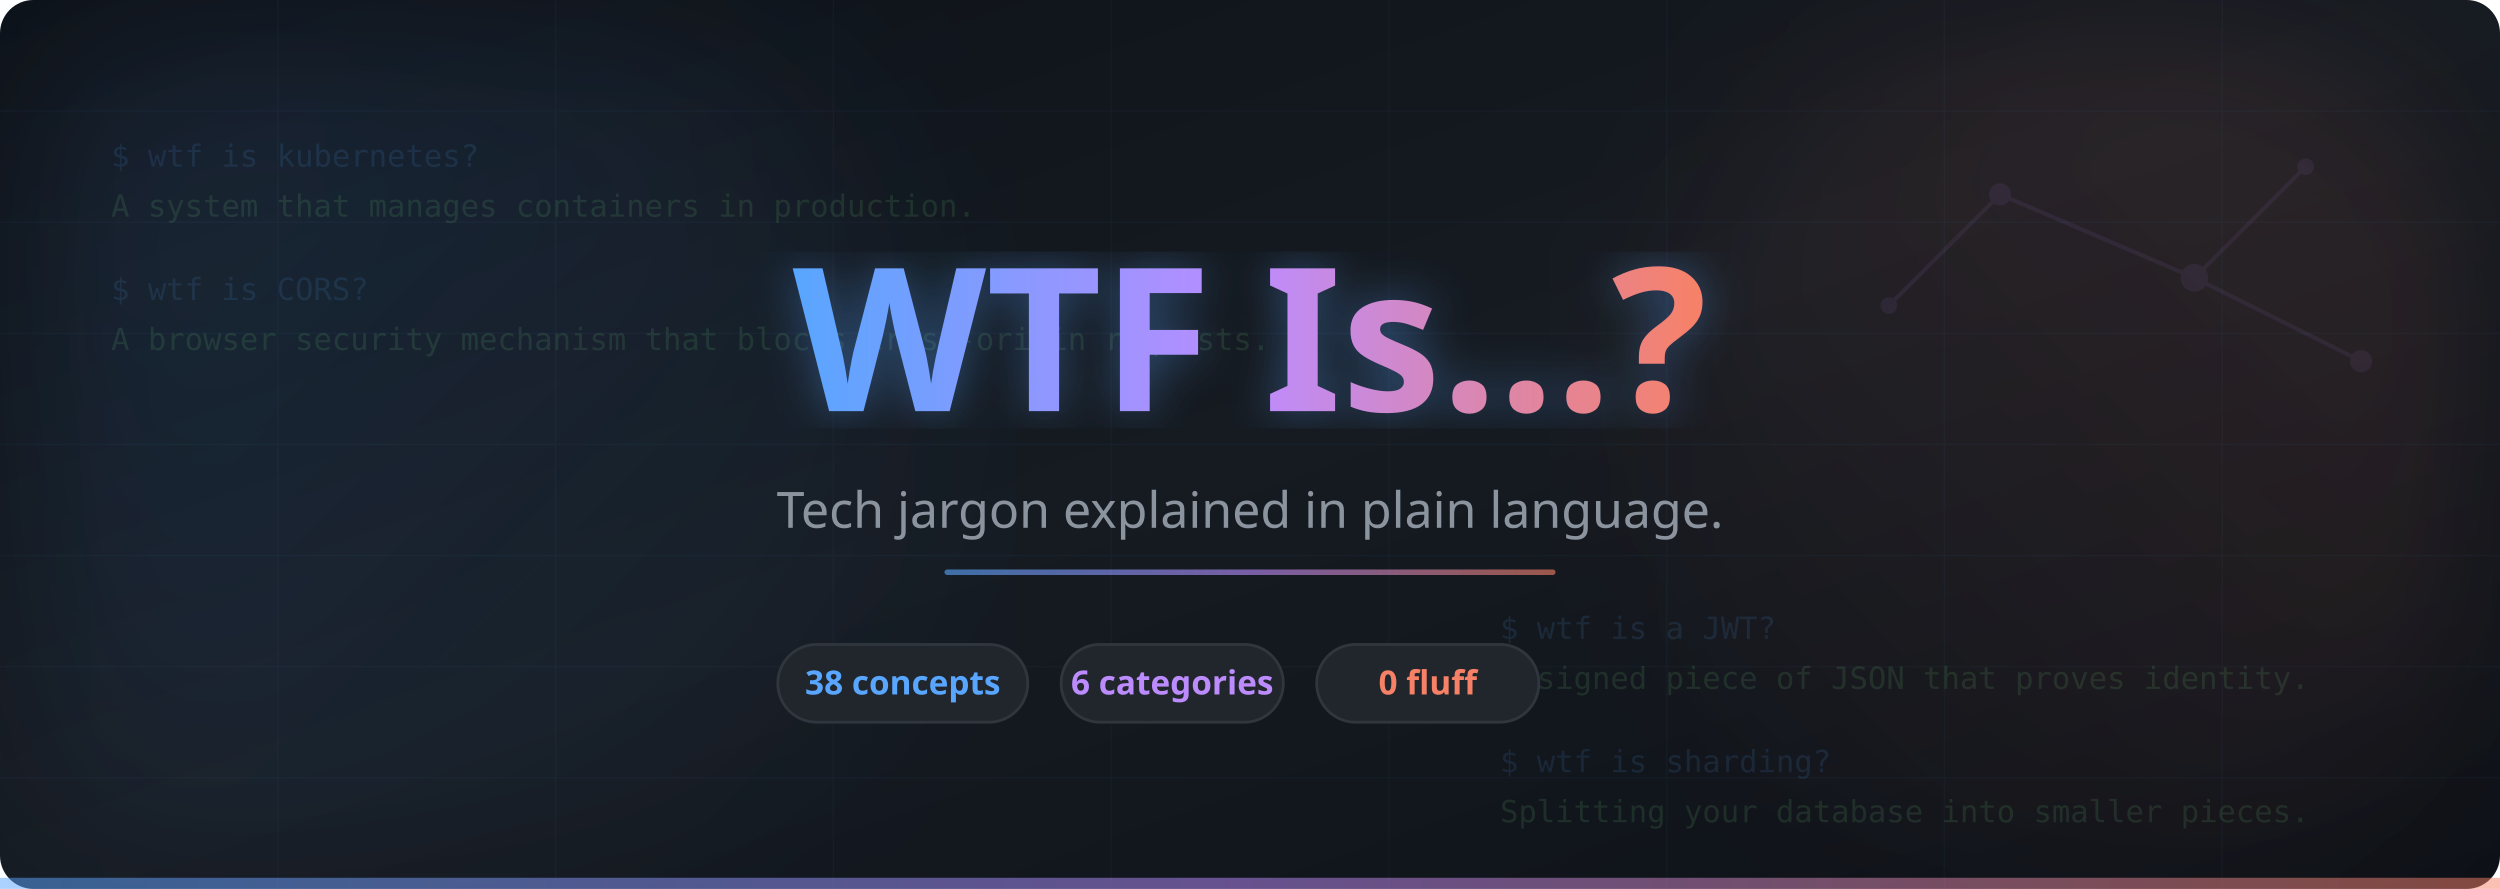
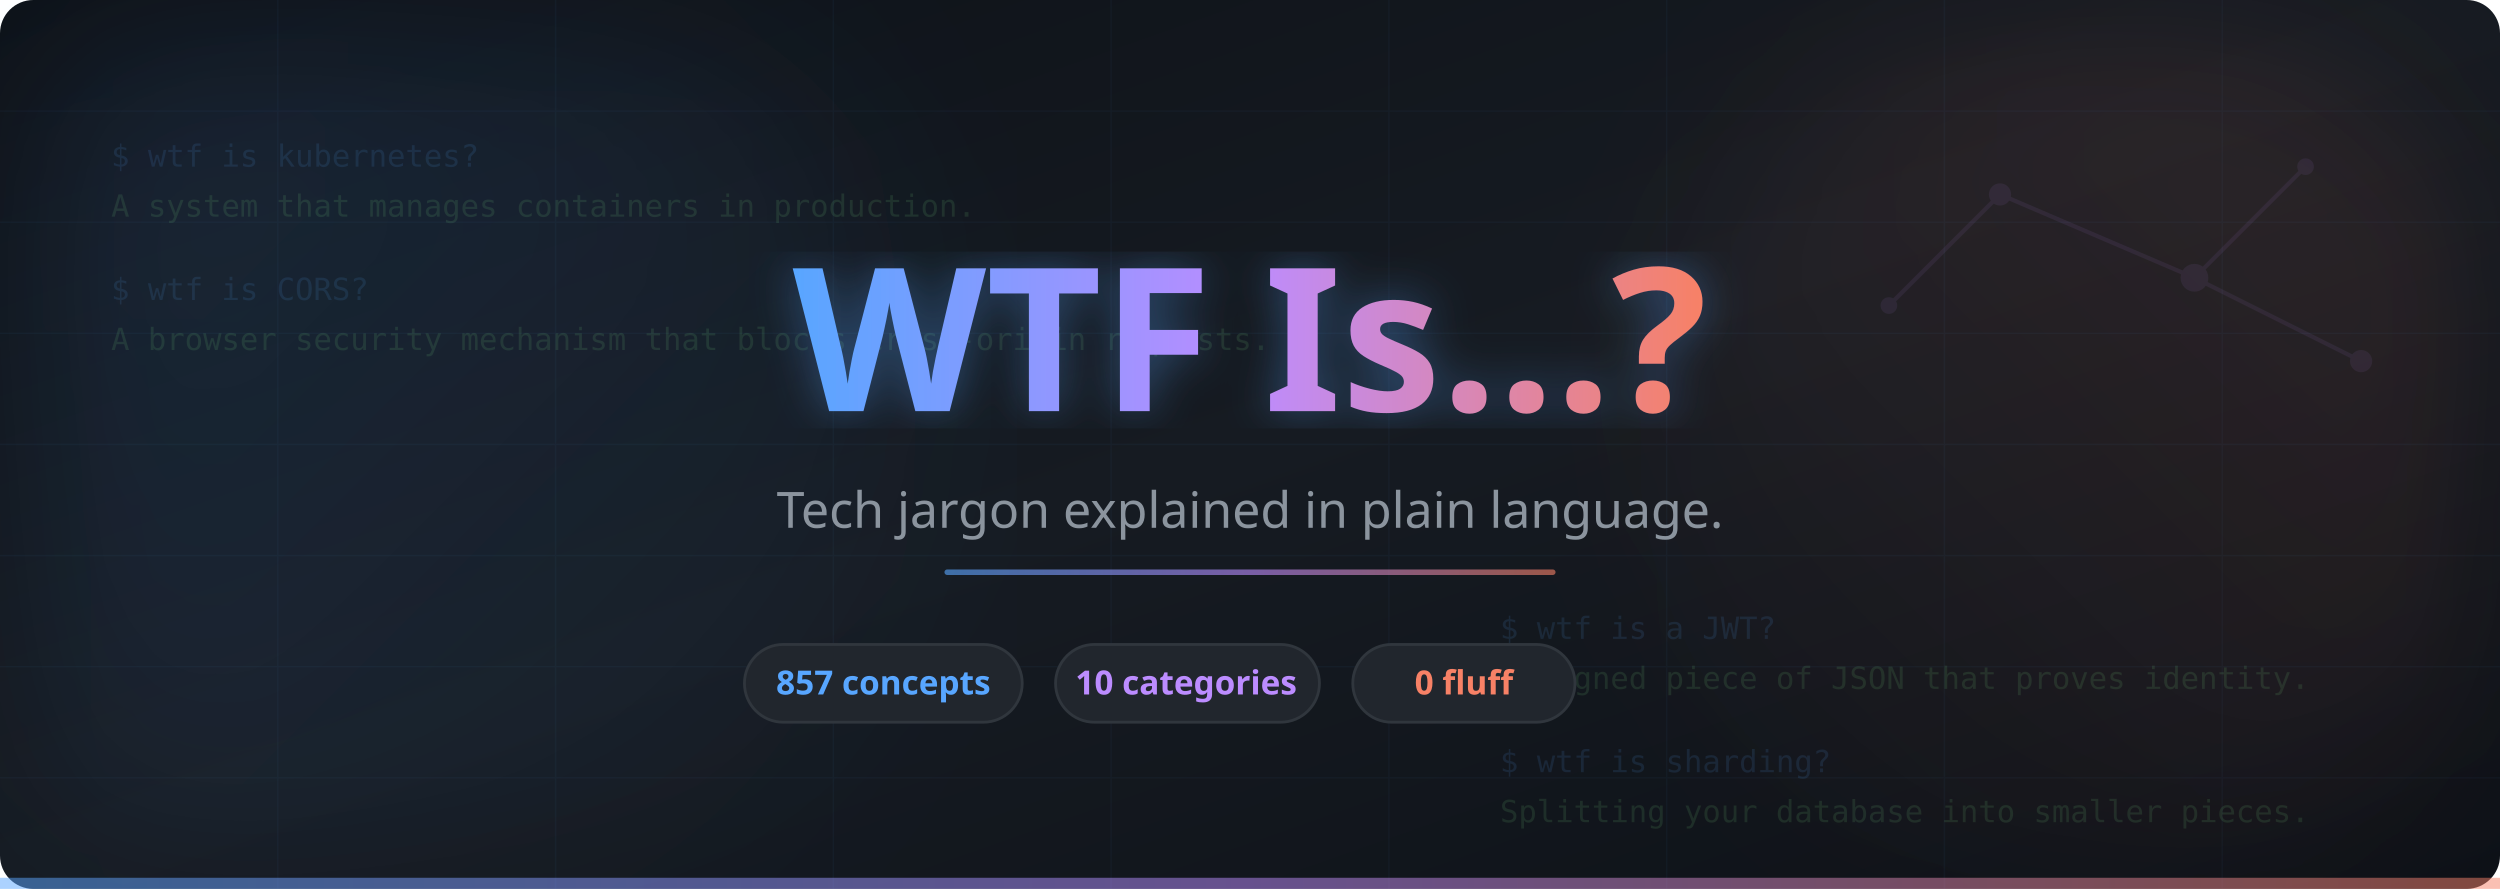
<svg xmlns="http://www.w3.org/2000/svg" viewBox="0 0 900 320" fill="none">
  <defs>
    <linearGradient id="bg" x1="0%" y1="0%" x2="100%" y2="100%">
      <stop offset="0%" style="stop-color:#0d1117" />
      <stop offset="50%" style="stop-color:#161b22" />
      <stop offset="100%" style="stop-color:#0d1117" />
    </linearGradient>
    <linearGradient id="accent" x1="0%" y1="0%" x2="100%" y2="0%">
      <stop offset="0%" style="stop-color:#58a6ff" />
      <stop offset="50%" style="stop-color:#bc8cff" />
      <stop offset="100%" style="stop-color:#f78166" />
    </linearGradient>
    <linearGradient id="glow1" x1="0%" y1="0%" x2="100%" y2="100%">
      <stop offset="0%" style="stop-color:#58a6ff;stop-opacity:0.15" />
      <stop offset="100%" style="stop-color:#58a6ff;stop-opacity:0" />
    </linearGradient>
    <linearGradient id="glow2" x1="100%" y1="0%" x2="0%" y2="100%">
      <stop offset="0%" style="stop-color:#f78166;stop-opacity:0.12" />
      <stop offset="100%" style="stop-color:#f78166;stop-opacity:0" />
    </linearGradient>
    <filter id="blur1">
      <feGaussianBlur in="SourceGraphic" stdDeviation="40" />
    </filter>
    <filter id="blur2">
      <feGaussianBlur in="SourceGraphic" stdDeviation="30" />
    </filter>
    <filter id="textshadow">
      <feDropShadow dx="0" dy="0" stdDeviation="8" flood-color="#58a6ff" flood-opacity="0.4" />
    </filter>
  </defs>
  <rect width="900" height="320" rx="12" fill="url(#bg)" />
  <circle cx="150" cy="160" r="180" fill="url(#glow1)" filter="url(#blur1)" />
  <circle cx="750" cy="160" r="160" fill="url(#glow2)" filter="url(#blur2)" />
  <g opacity="0.04" stroke="#58a6ff" stroke-width="0.5">
    <line x1="0" y1="40" x2="900" y2="40" />
    <line x1="0" y1="80" x2="900" y2="80" />
    <line x1="0" y1="120" x2="900" y2="120" />
    <line x1="0" y1="160" x2="900" y2="160" />
    <line x1="0" y1="200" x2="900" y2="200" />
    <line x1="0" y1="240" x2="900" y2="240" />
    <line x1="0" y1="280" x2="900" y2="280" />
    <line x1="100" y1="0" x2="100" y2="320" />
    <line x1="200" y1="0" x2="200" y2="320" />
    <line x1="300" y1="0" x2="300" y2="320" />
    <line x1="400" y1="0" x2="400" y2="320" />
    <line x1="500" y1="0" x2="500" y2="320" />
    <line x1="600" y1="0" x2="600" y2="320" />
    <line x1="700" y1="0" x2="700" y2="320" />
    <line x1="800" y1="0" x2="800" y2="320" />
  </g>
  <g opacity="0.12">
    <text x="40" y="60" font-family="monospace" font-size="11" fill="#58a6ff">$ wtf is kubernetes?</text>
    <text x="40" y="78" font-family="monospace" font-size="11" fill="#7ee787">A system that manages containers in production.</text>
    <text x="40" y="108" font-family="monospace" font-size="11" fill="#58a6ff">$ wtf is CORS?</text>
    <text x="40" y="126" font-family="monospace" font-size="11" fill="#7ee787">A browser security mechanism that blocks cross-origin requests.</text>
  </g>
  <g opacity="0.12">
    <text x="540" y="230" font-family="monospace" font-size="11" fill="#58a6ff">$ wtf is a JWT?</text>
    <text x="540" y="248" font-family="monospace" font-size="11" fill="#7ee787">A signed piece of JSON that proves identity.</text>
    <text x="540" y="278" font-family="monospace" font-size="11" fill="#58a6ff">$ wtf is sharding?</text>
    <text x="540" y="296" font-family="monospace" font-size="11" fill="#7ee787">Splitting your database into smaller pieces.</text>
  </g>
  <g opacity="0.08">
    <line x1="720" y1="70" x2="790" y2="100" stroke="#bc8cff" stroke-width="1.5" />
    <line x1="790" y1="100" x2="830" y2="60" stroke="#bc8cff" stroke-width="1.5" />
    <line x1="790" y1="100" x2="850" y2="130" stroke="#bc8cff" stroke-width="1.5" />
    <line x1="720" y1="70" x2="680" y2="110" stroke="#bc8cff" stroke-width="1.5" />
    <circle cx="720" cy="70" r="4" fill="#bc8cff" />
    <circle cx="790" cy="100" r="5" fill="#bc8cff" />
    <circle cx="830" cy="60" r="3" fill="#bc8cff" />
    <circle cx="850" cy="130" r="4" fill="#bc8cff" />
    <circle cx="680" cy="110" r="3" fill="#bc8cff" />
  </g>
  <text x="450" y="148" text-anchor="middle" font-family="'Segoe UI', system-ui, -apple-system, sans-serif" font-weight="800" font-size="72" fill="url(#accent)" filter="url(#textshadow)">
    WTF Is...?
  </text>
  <text x="450" y="190" text-anchor="middle" font-family="'Segoe UI', system-ui, -apple-system, sans-serif" font-weight="400" font-size="18" fill="#8b949e">
    Tech jargon explained in plain language.
  </text>
  <rect x="340" y="205" width="220" height="2" rx="1" fill="url(#accent)" opacity="0.6" />
-   <g transform="translate(280, 232)">
-     <rect width="90" height="28" rx="14" fill="#21262d" stroke="#30363d" stroke-width="1" />
-     <text x="45" y="18" text-anchor="middle" font-family="'Segoe UI', system-ui, sans-serif" font-size="12" font-weight="600" fill="#58a6ff">38 concepts</text>
+   <g transform="translate(268, 232)">
+     <rect width="100" height="28" rx="14" fill="#21262d" stroke="#30363d" stroke-width="1" />
+     <text x="50" y="18" text-anchor="middle" font-family="'Segoe UI', system-ui, sans-serif" font-size="12" font-weight="600" fill="#58a6ff">857 concepts</text>
  </g>
-   <g transform="translate(382, 232)">
-     <rect width="80" height="28" rx="14" fill="#21262d" stroke="#30363d" stroke-width="1" />
-     <text x="40" y="18" text-anchor="middle" font-family="'Segoe UI', system-ui, sans-serif" font-size="12" font-weight="600" fill="#bc8cff">6 categories</text>
+   <g transform="translate(380, 232)">
+     <rect width="95" height="28" rx="14" fill="#21262d" stroke="#30363d" stroke-width="1" />
+     <text x="47" y="18" text-anchor="middle" font-family="'Segoe UI', system-ui, sans-serif" font-size="12" font-weight="600" fill="#bc8cff">10 categories</text>
  </g>
-   <g transform="translate(474, 232)">
+   <g transform="translate(487, 232)">
    <rect width="80" height="28" rx="14" fill="#21262d" stroke="#30363d" stroke-width="1" />
    <text x="40" y="18" text-anchor="middle" font-family="'Segoe UI', system-ui, sans-serif" font-size="12" font-weight="600" fill="#f78166">0 fluff</text>
  </g>
  <rect x="0" y="316" width="900" height="4" rx="0" fill="url(#accent)" opacity="0.5" />
</svg>
